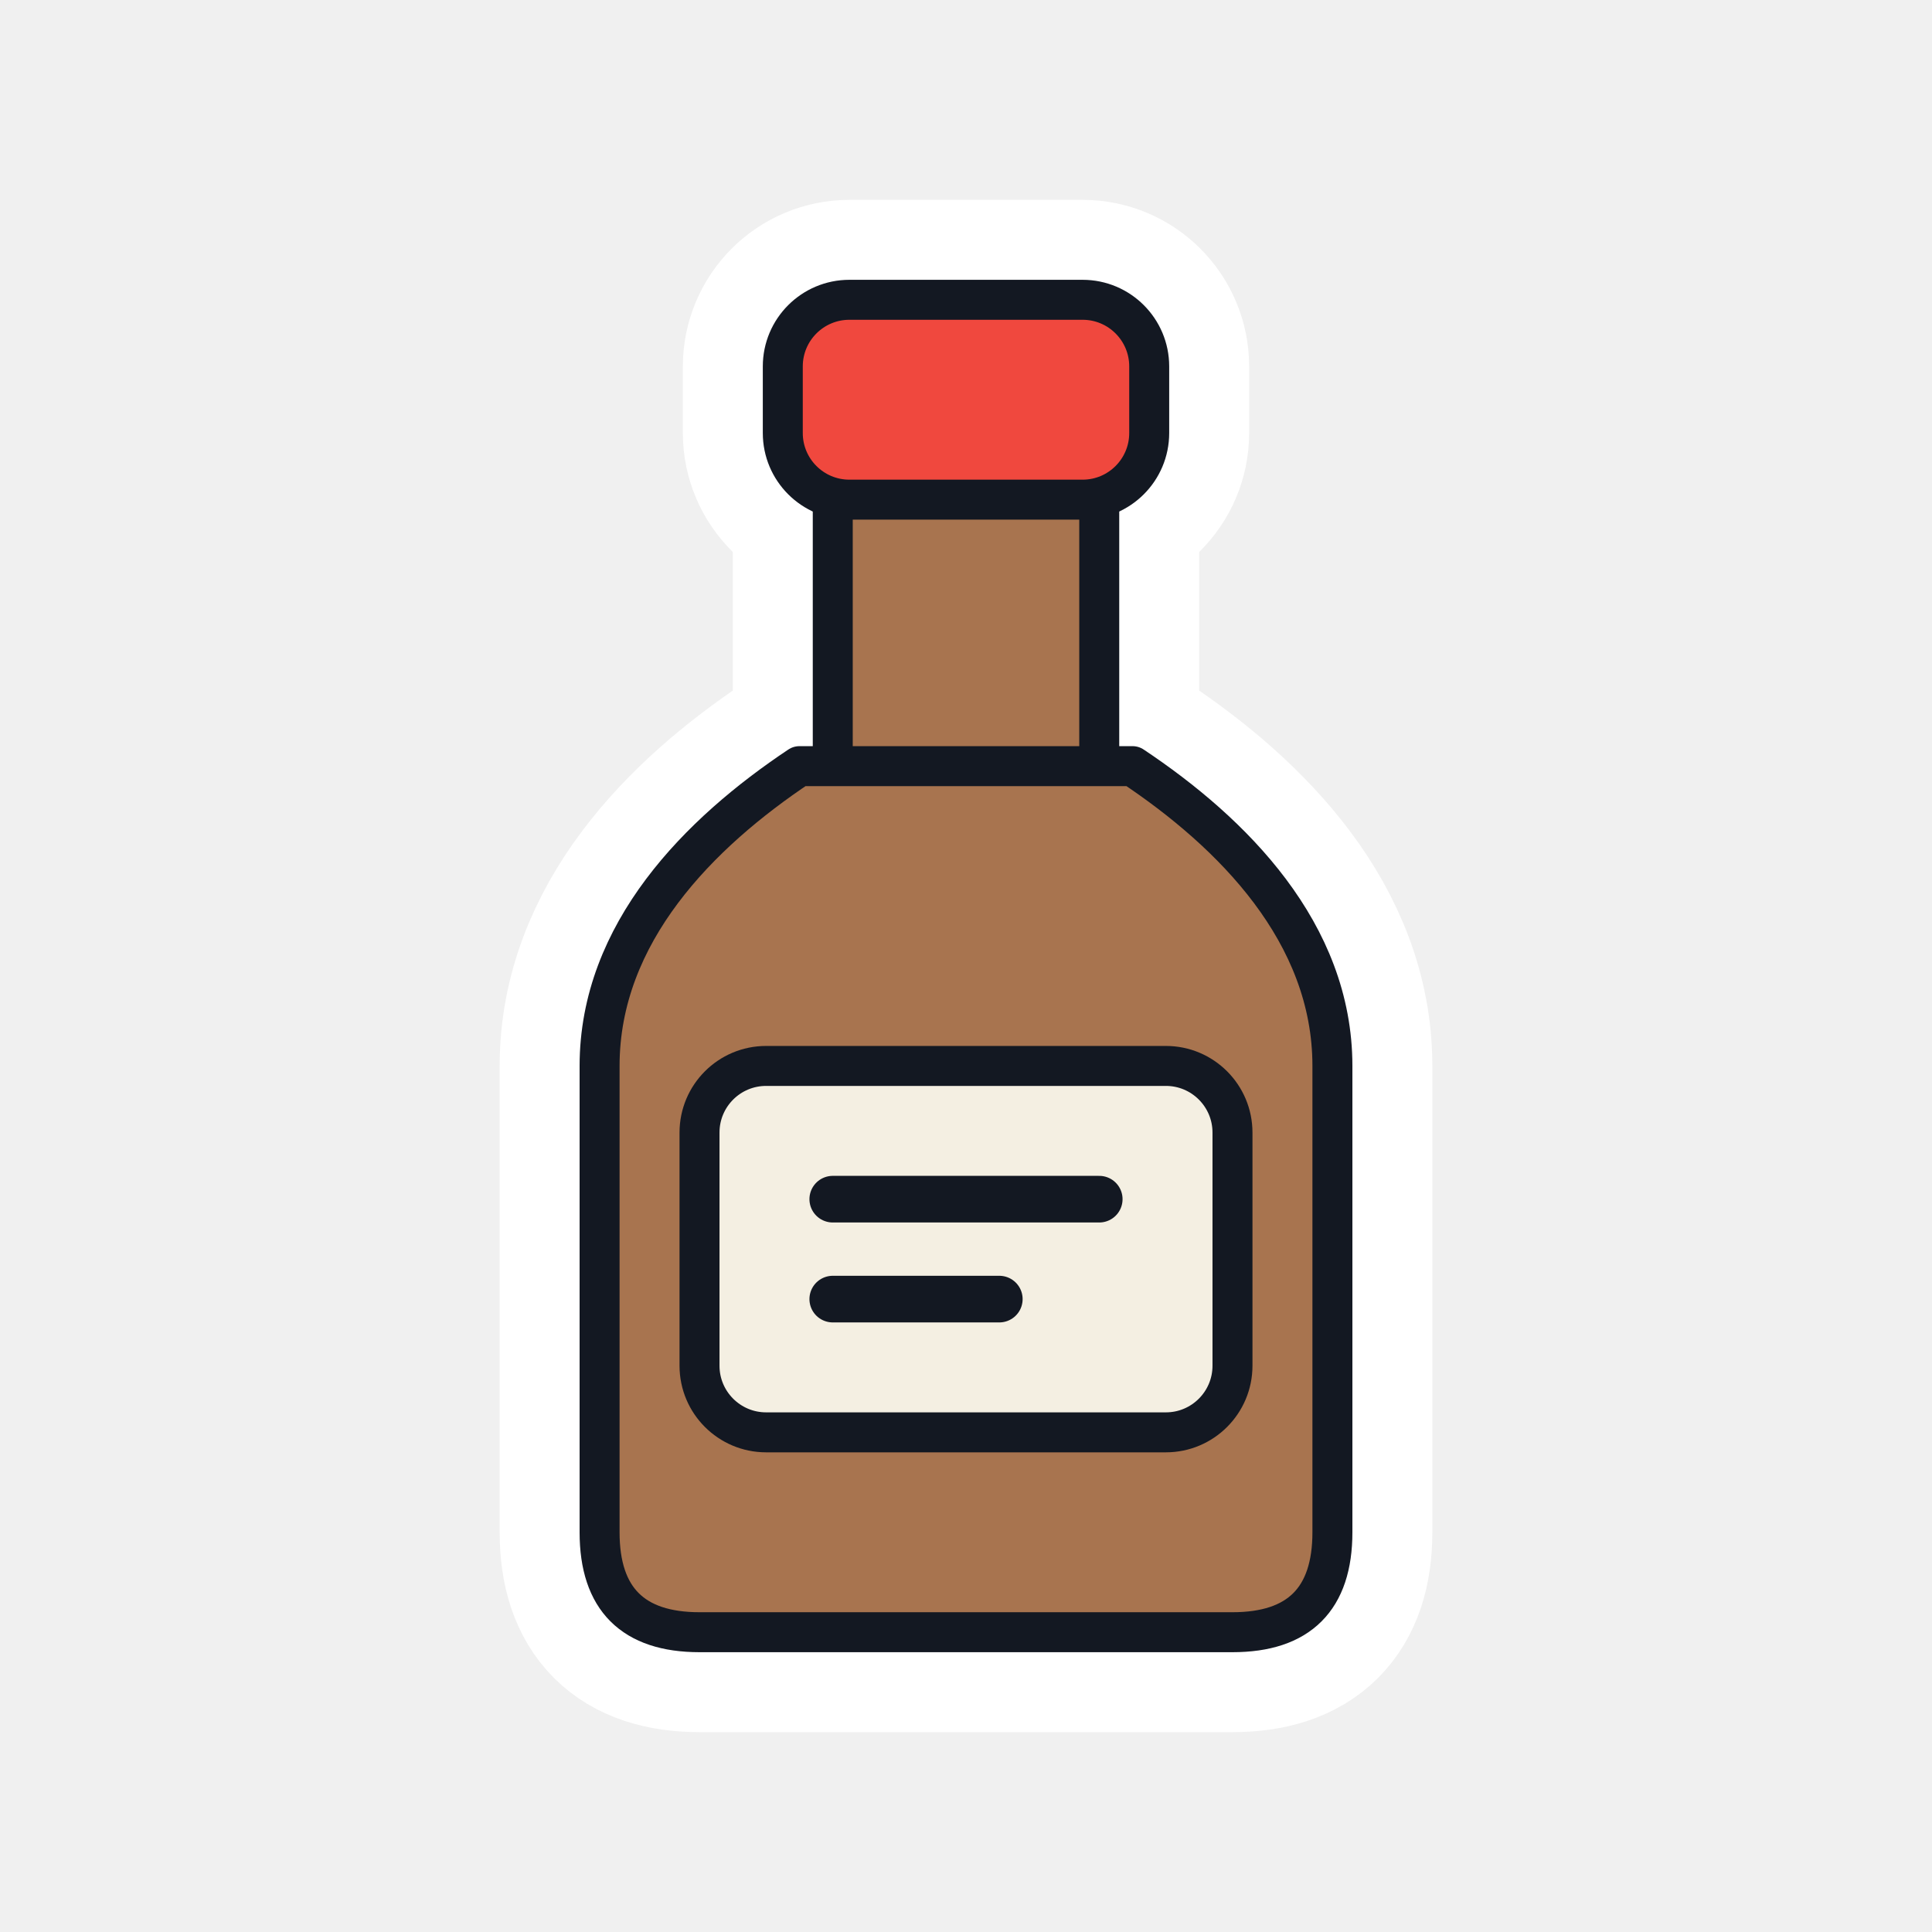
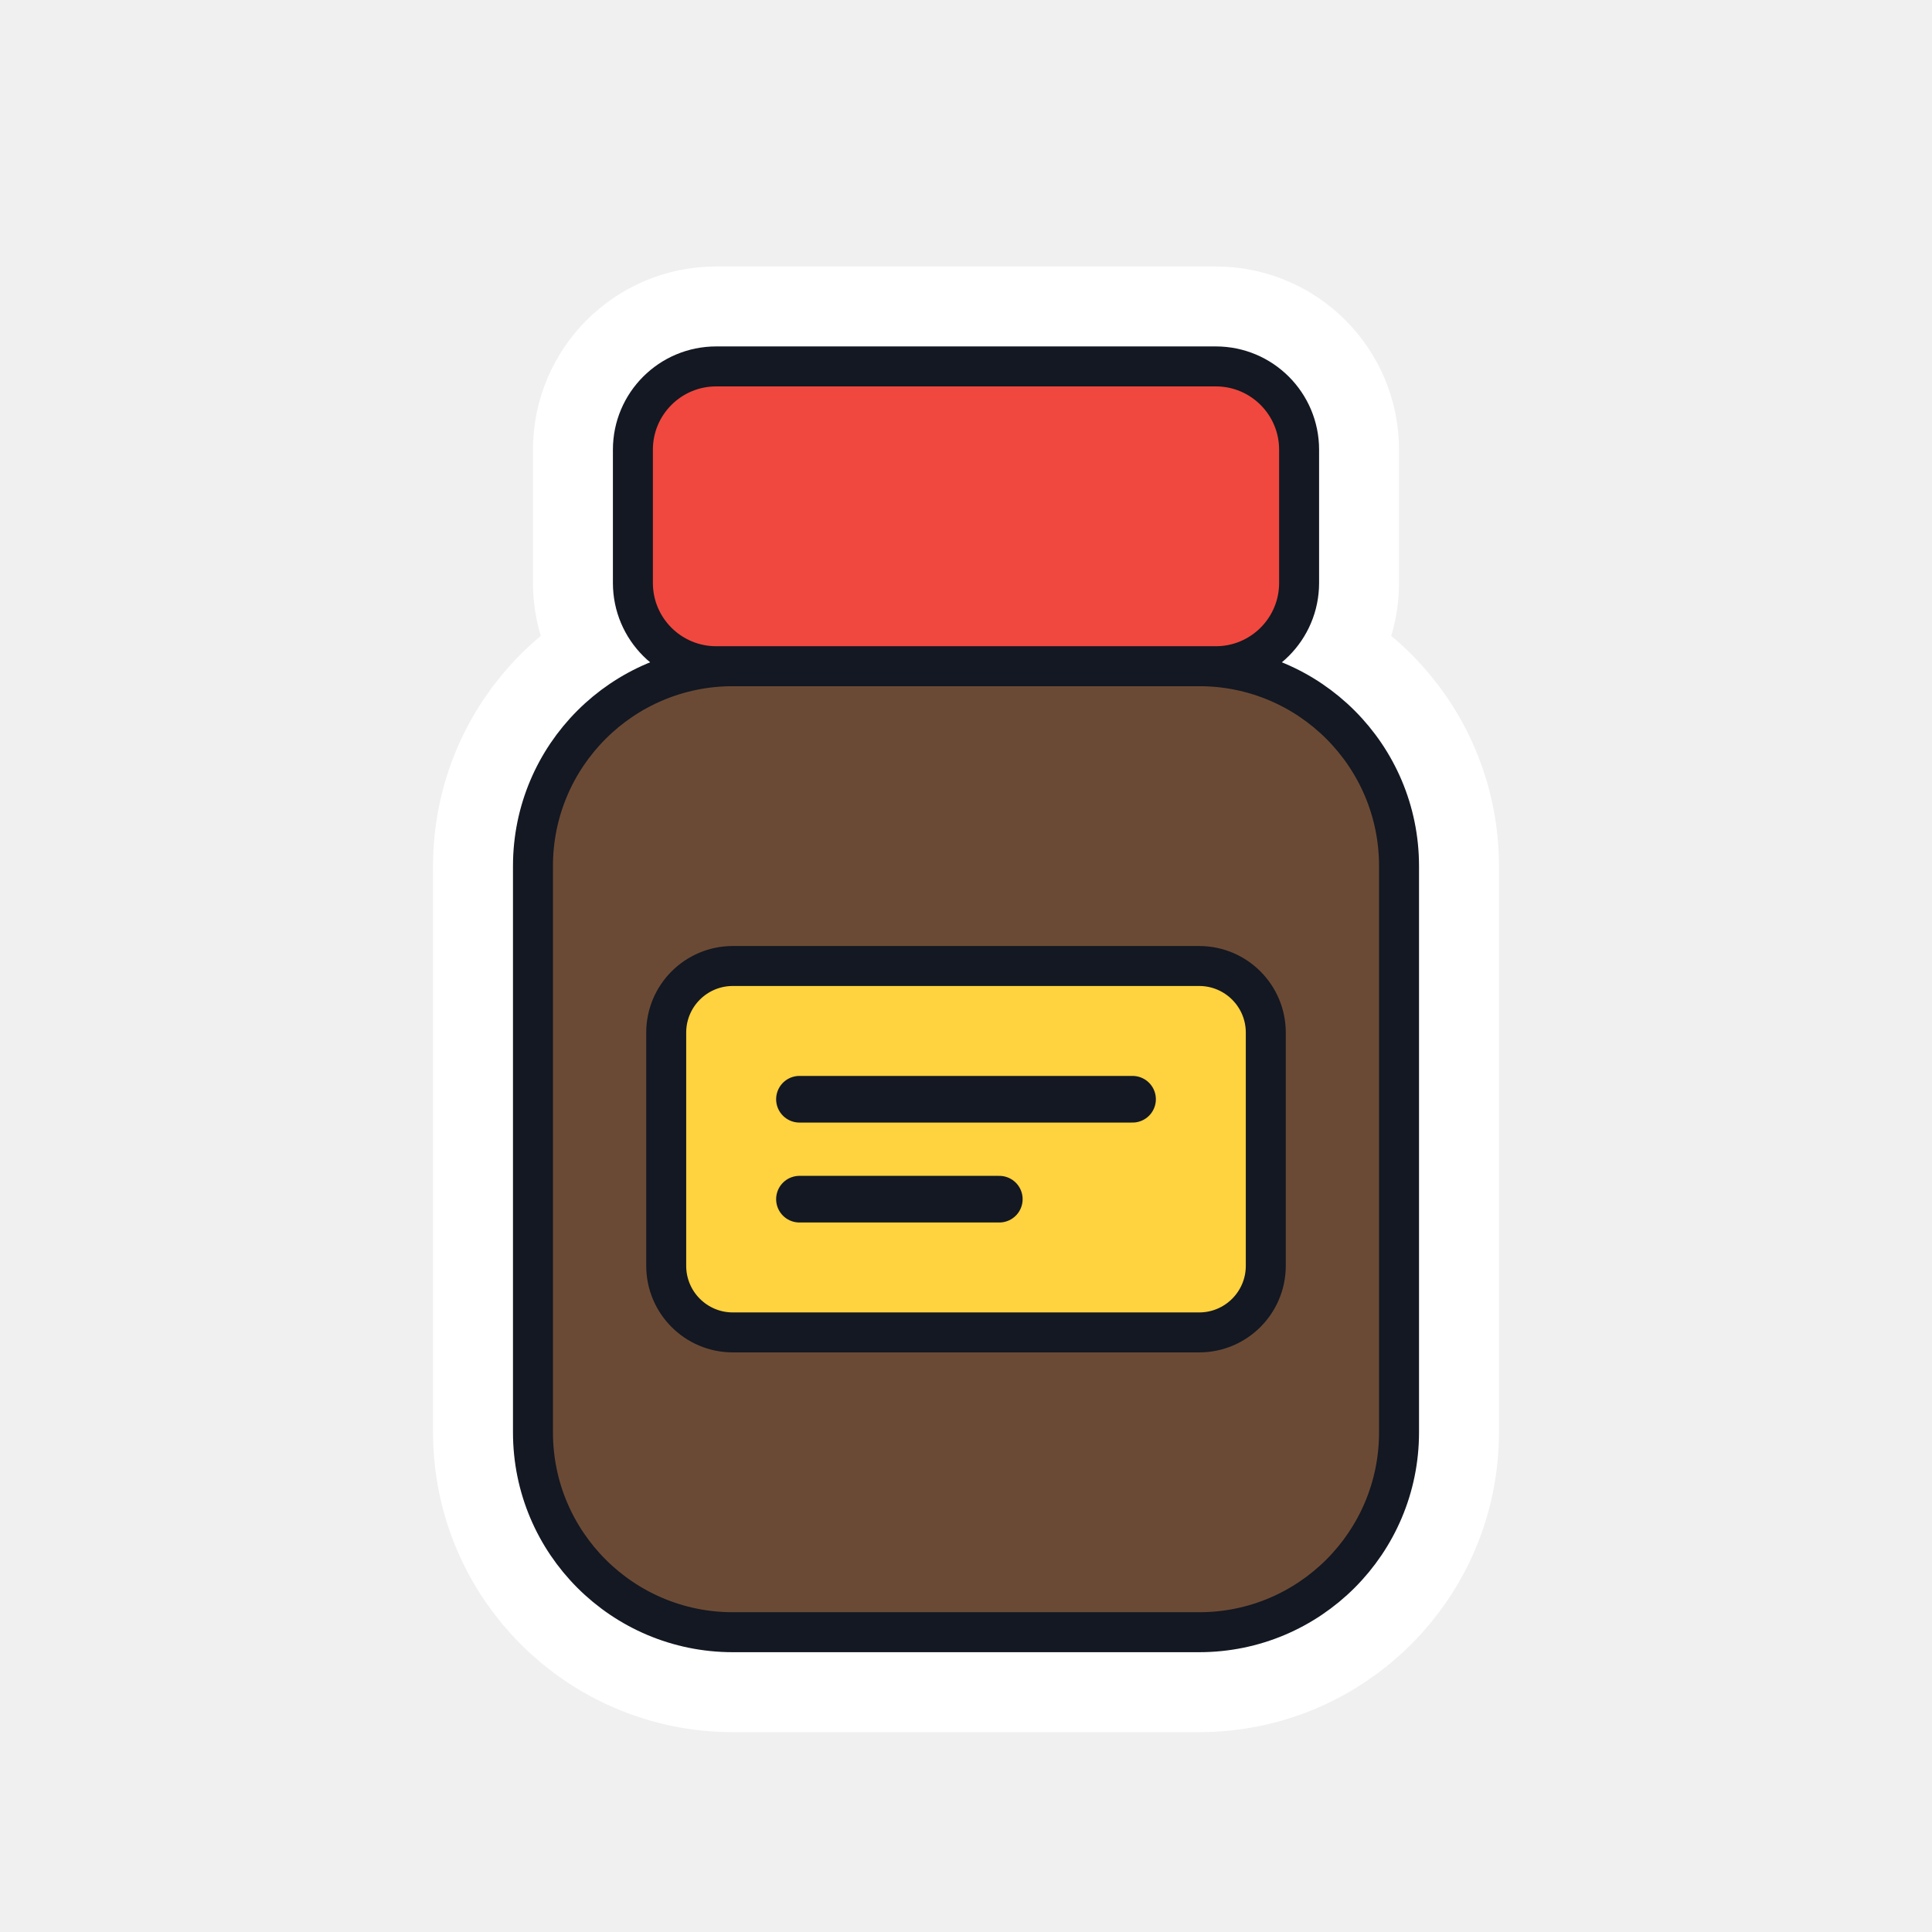
<svg xmlns="http://www.w3.org/2000/svg" viewBox="-5 -5 58 58" width="58" height="58">
-   <rect x="20" y="9" width="8" height="10" fill="#fff" stroke="#fff" stroke-width="6" stroke-linejoin="round" />
-   <path d="M19 18c-3 2-6 5-6 9v14c0 2 1 3 3 3h16c2 0 3-1 3-3V27c0-4-3-7-6-9z" fill="#fff" stroke="#fff" stroke-width="6" stroke-linejoin="round" />
-   <rect x="18.5" y="4" width="11" height="6" rx="2" fill="#fff" stroke="#fff" stroke-width="6" stroke-linejoin="round" />
-   <rect x="16" y="27" width="16" height="11" rx="2" fill="#fff" stroke="#fff" stroke-width="6" stroke-linejoin="round" />
-   <path d="M20 31h8M20 34h5" fill="none" stroke-linecap="round" stroke-linejoin="round" stroke="#fff" stroke-width="6" />
-   <rect x="20" y="9" width="8" height="10" fill="#a8744f" stroke="#131822" stroke-width="1.2" stroke-linejoin="round" />
-   <path d="M19 18c-3 2-6 5-6 9v14c0 2 1 3 3 3h16c2 0 3-1 3-3V27c0-4-3-7-6-9z" fill="#a8744f" stroke="#131822" stroke-width="1.2" stroke-linejoin="round" />
-   <rect x="18.5" y="4" width="11" height="6" rx="2" fill="#f0483e" stroke="#131822" stroke-width="1.2" stroke-linejoin="round" />
-   <rect x="16" y="27" width="16" height="11" rx="2" fill="#f4efe2" stroke="#131822" stroke-width="1.2" stroke-linejoin="round" />
-   <path d="M20 31h8M20 34h5" fill="none" stroke-linecap="round" stroke-linejoin="round" stroke="#131822" stroke-width="1.4" />
+   <rect x="11" y="15" width="26" height="29" rx="6" fill="#fff" stroke="#fff" stroke-width="6" stroke-linejoin="round" />
+   <rect x="14" y="6" width="20" height="9" rx="2.5" fill="#fff" stroke="#fff" stroke-width="6" stroke-linejoin="round" />
+   <rect x="15" y="24" width="18" height="11" rx="2" fill="#fff" stroke="#fff" stroke-width="6" stroke-linejoin="round" />
+   <path d="M19 28h10M19 31h6" fill="none" stroke-linecap="round" stroke-linejoin="round" stroke="#fff" stroke-width="6" />
+   <rect x="11" y="15" width="26" height="29" rx="6" fill="#6b4a35" stroke="#131822" stroke-width="1.2" stroke-linejoin="round" />
+   <rect x="14" y="6" width="20" height="9" rx="2.5" fill="#f0483e" stroke="#131822" stroke-width="1.2" stroke-linejoin="round" />
+   <rect x="15" y="24" width="18" height="11" rx="2" fill="#ffd23f" stroke="#131822" stroke-width="1.2" stroke-linejoin="round" />
+   <path d="M19 28h10M19 31h6" fill="none" stroke-linecap="round" stroke-linejoin="round" stroke="#131822" stroke-width="1.4" />
</svg>
